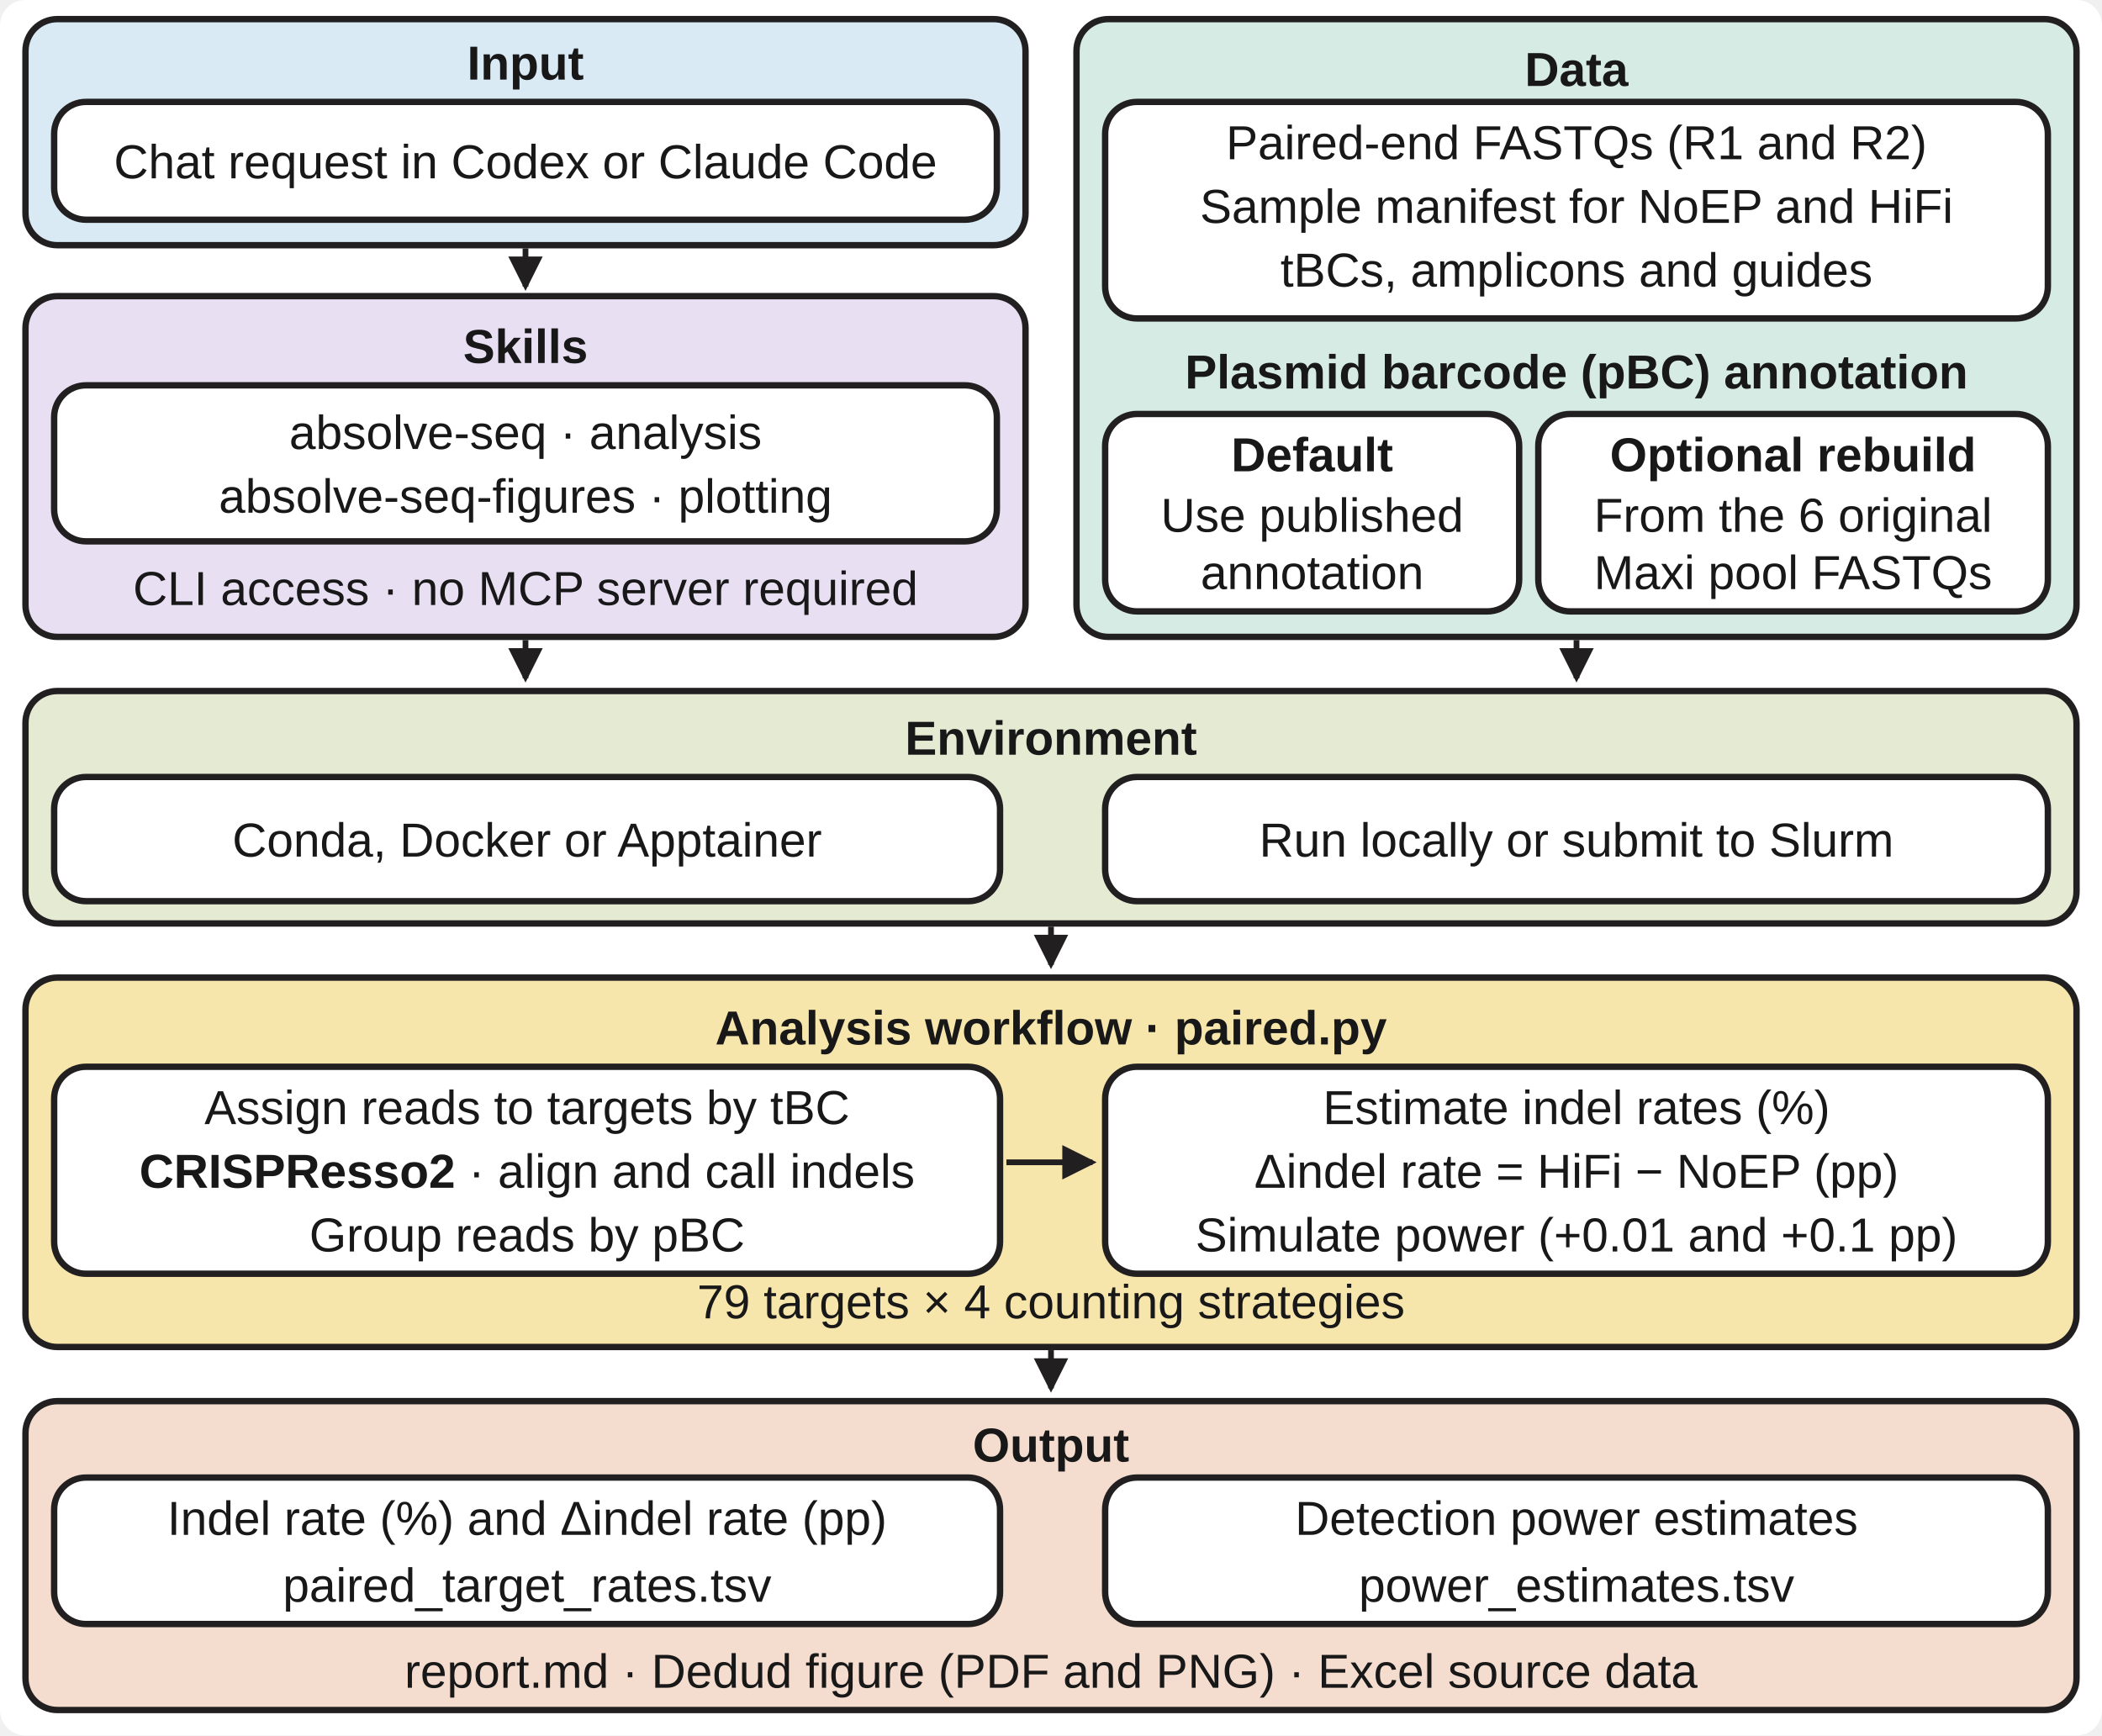
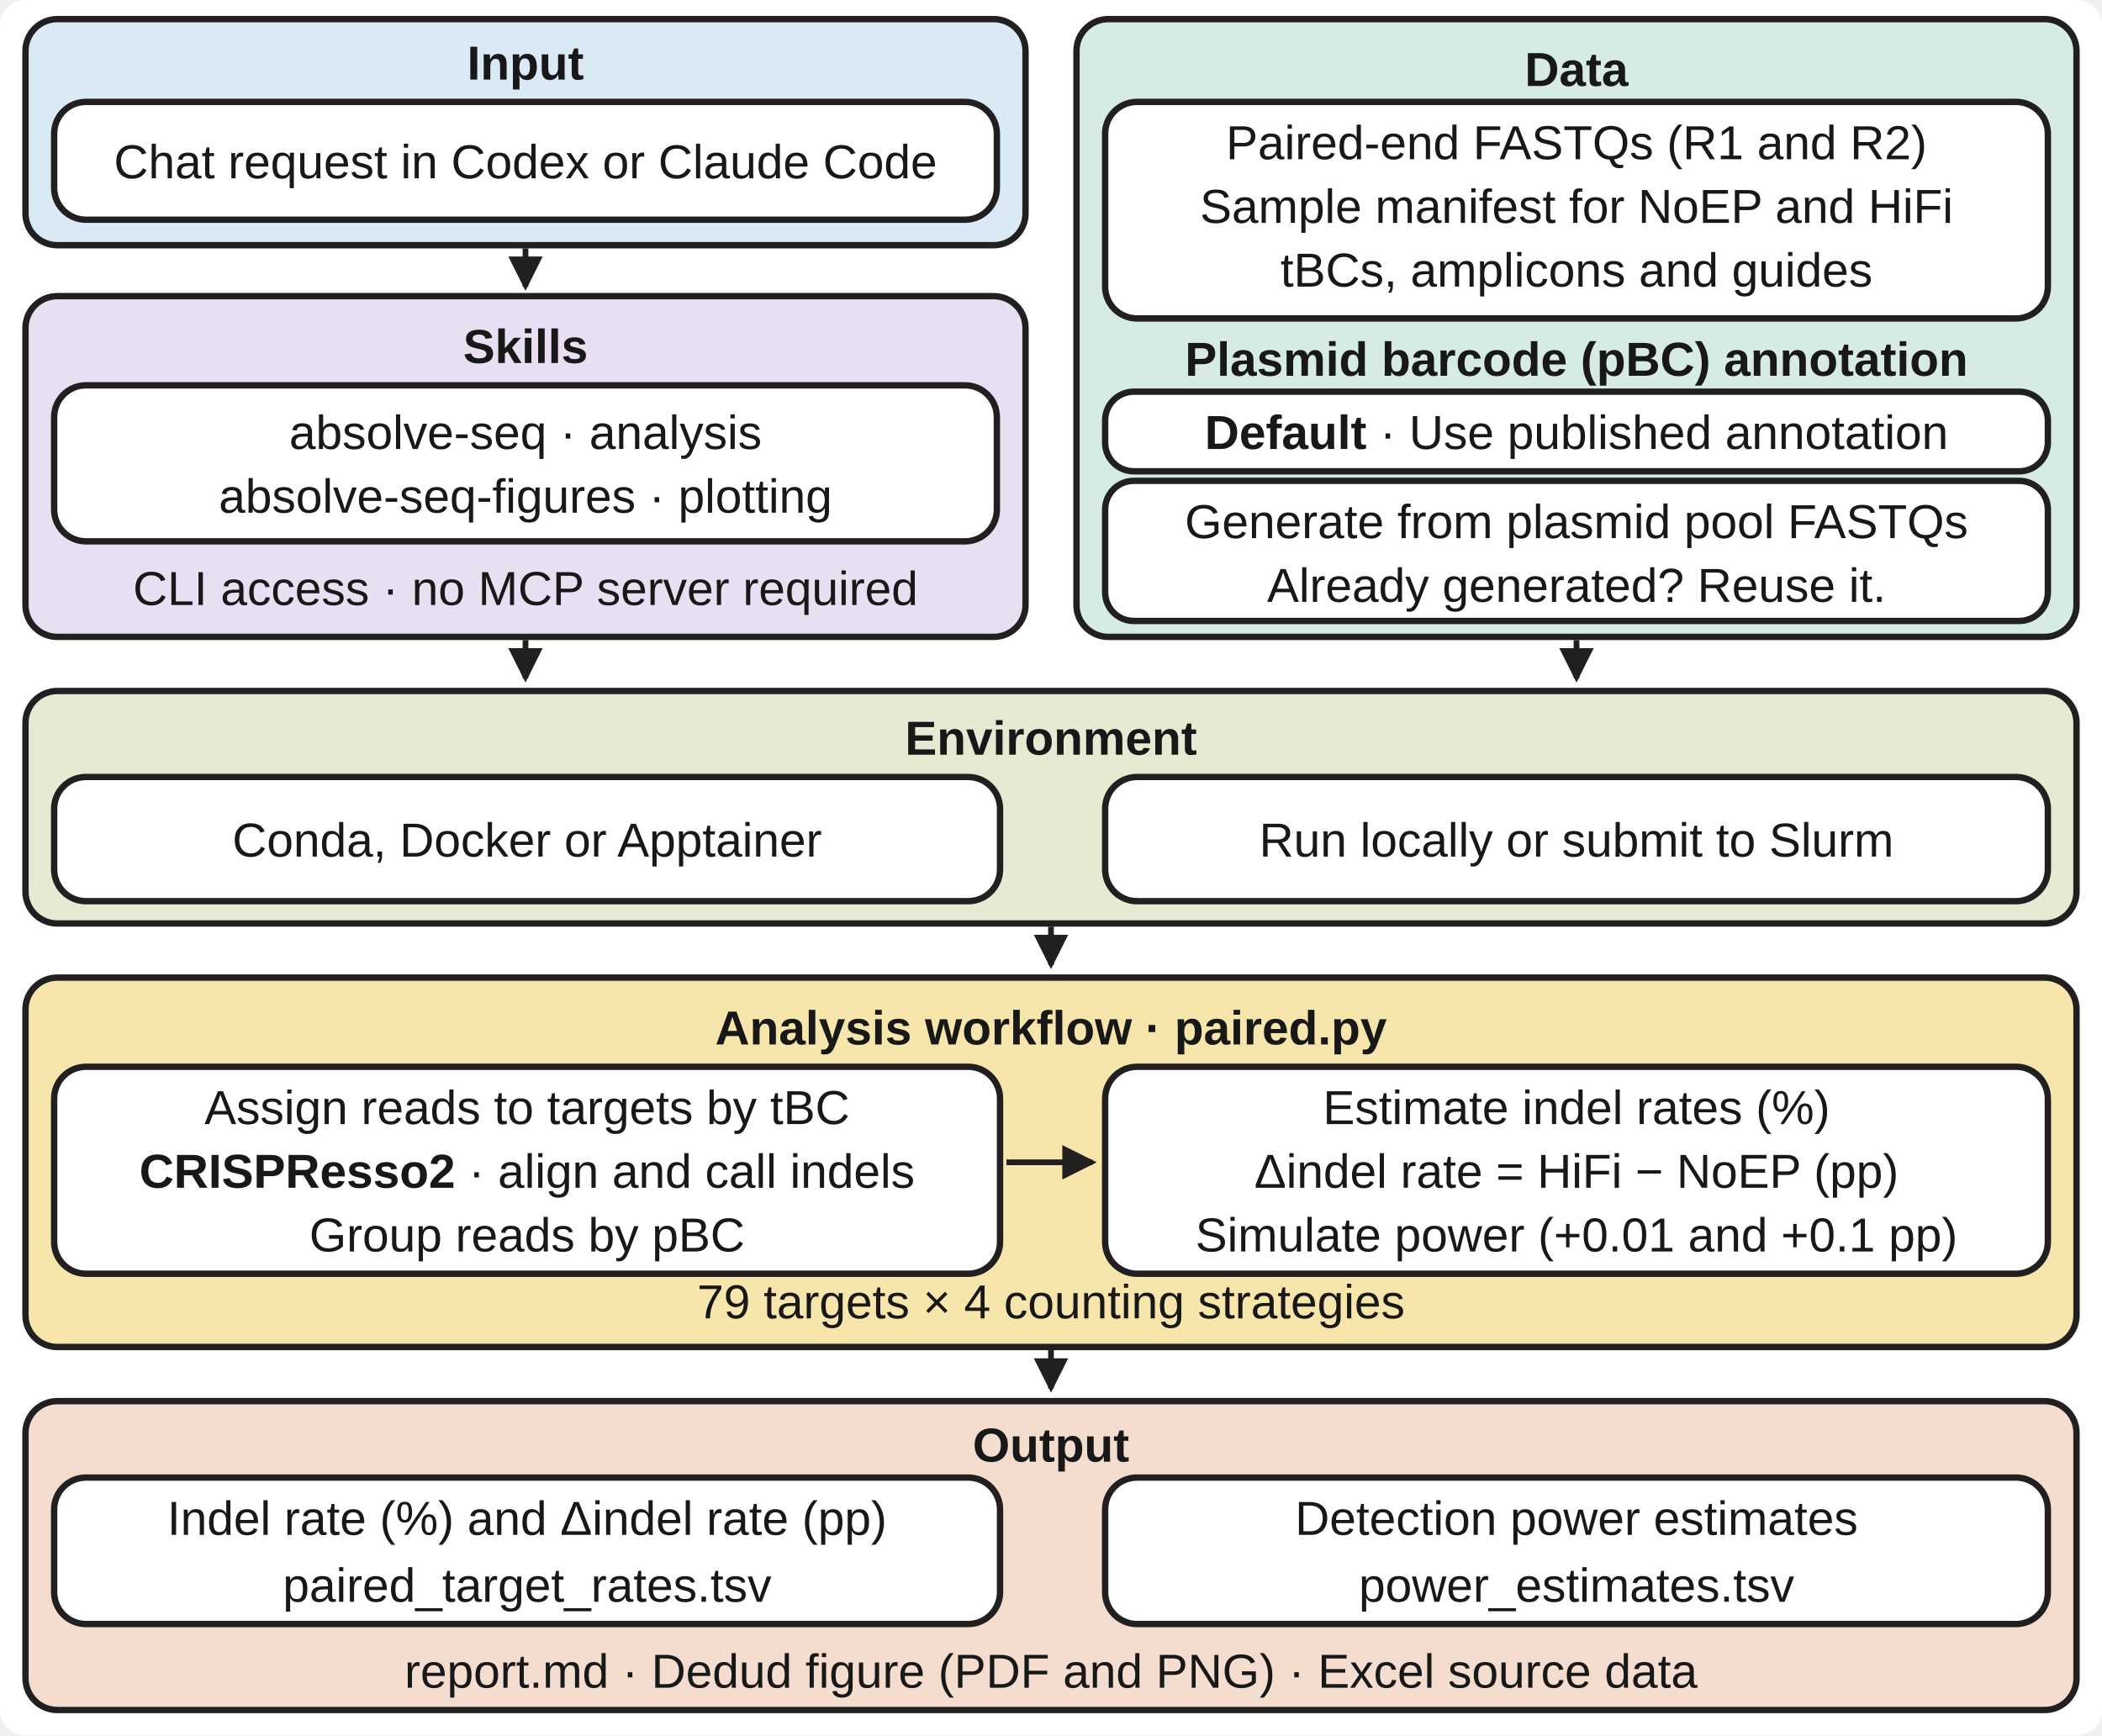
<svg xmlns="http://www.w3.org/2000/svg" width="660" height="545" viewBox="0 0 660 545" role="img" aria-labelledby="title desc">
  <defs>
    <marker id="arrow" viewBox="0 0 8 8" refX="7" refY="4" markerWidth="6" markerHeight="6" orient="auto">
      <path d="M0 0 L8 4 L0 8 Z" fill="#211f20" />
    </marker>
  </defs>
  <style>
    .stage,.box { stroke:#211f20; stroke-width:2; }
    .input { fill:#d9eaf5; }
    .skills { fill:#e8dff3; }
    .data { fill:#d7ebe5; }
    .environment { fill:#e5ead3; }
    .workflow { fill:#f7e6ab; }
    .output { fill:#f4ddcf; }
    .box { fill:white; }
    .flow { fill:none; stroke:#211f20; stroke-width:1.8; marker-end:url(#arrow); }
    text { font:15px Arial,Helvetica,sans-serif; fill:#191819; text-anchor:middle; }
    .label { font-weight:bold; }
    @media (max-width:480px) { text { font-size:17px; } }
  </style>
  <rect width="660" height="545" rx="8" fill="white" />
  <g aria-label="Input">
    <rect class="stage input" x="8" y="6" width="314" height="71" rx="10" />
    <text class="label" x="165" y="25">Input</text>
    <rect class="box" x="17" y="32" width="296" height="37" rx="10" />
    <text x="165" y="56">Chat request in Codex or Claude Code</text>
  </g>
  <path class="flow" d="M165 78 v12" />
  <g aria-label="Skills and tool access">
    <rect class="stage skills" x="8" y="93" width="314" height="107" rx="10" />
    <text class="label" x="165" y="114">Skills</text>
    <rect class="box" x="17" y="121" width="296" height="49" rx="10" />
    <text x="165" y="141">absolve-seq · analysis</text>
    <text x="165" y="161">absolve-seq-figures · plotting</text>
    <text x="165" y="190">CLI access · no MCP server required</text>
  </g>
  <g aria-label="Data">
    <rect class="stage data" x="338" y="6" width="314" height="194" rx="10" />
    <text class="label" x="495" y="27">Data</text>
    <rect class="box" x="347" y="32" width="296" height="68" rx="10" />
    <text x="495" y="50">Paired-end FASTQs (R1 and R2)</text>
    <text x="495" y="70">Sample manifest for NoEP and HiFi</text>
    <text x="495" y="90">tBCs, amplicons and guides</text>
-     <text class="label" x="495" y="122">Plasmid barcode (pBC) annotation</text>
-     <rect class="box" x="347" y="130" width="130" height="62" rx="10" />
-     <text class="label" x="412" y="148">Default</text>
-     <text x="412" y="167">Use published</text>
-     <text x="412" y="185">annotation</text>
-     <rect class="box" x="483" y="130" width="160" height="62" rx="10" />
-     <text class="label" x="563" y="148">Optional rebuild</text>
-     <text x="563" y="167">From the 6 original</text>
-     <text x="563" y="185">Maxi pool FASTQs</text>
+     <text class="label" x="495" y="118">Plasmid barcode (pBC) annotation</text>
+     <rect class="box" x="347" y="123" width="296" height="25" rx="9" />
+     <text x="495" y="141">
+       <tspan font-weight="bold">Default</tspan> · Use published annotation</text>
+     <rect class="box" x="347" y="151" width="296" height="44" rx="9" />
+     <text x="495" y="169">Generate from plasmid pool FASTQs</text>
+     <text x="495" y="189">Already generated? Reuse it.</text>
  </g>
  <path class="flow" d="M165 201 v12" />
  <path class="flow" d="M495 201 v12" />
  <g aria-label="Environment">
    <rect class="stage environment" x="8" y="217" width="644" height="73" rx="10" />
    <text class="label" x="330" y="237">Environment</text>
    <rect class="box" x="17" y="244" width="297" height="39" rx="10" />
    <text x="165.5" y="269">Conda, Docker or Apptainer</text>
    <rect class="box" x="347" y="244" width="296" height="39" rx="10" />
    <text x="495" y="269">Run locally or submit to Slurm</text>
  </g>
  <path class="flow" d="M330 291 v12" />
  <g aria-label="Analysis workflow">
    <rect class="stage workflow" x="8" y="307" width="644" height="116" rx="10" />
    <text class="label" x="330" y="328">Analysis workflow · paired.py</text>
    <rect class="box" x="17" y="335" width="297" height="65" rx="10" />
    <text x="165.5" y="353">Assign reads to targets by tBC</text>
    <text x="165.5" y="373">
      <tspan font-weight="bold">CRISPResso2</tspan> · align and call indels</text>
    <text x="165.5" y="393">Group reads by pBC</text>
    <path class="flow" d="M316 365 h27" />
    <rect class="box" x="347" y="335" width="296" height="65" rx="10" />
    <text x="495" y="353">Estimate indel rates (%)</text>
    <text x="495" y="373">Δindel rate = HiFi − NoEP (pp)</text>
    <text x="495" y="393">Simulate power (+0.01 and +0.1 pp)</text>
    <text x="330" y="414">79 targets × 4 counting strategies</text>
  </g>
  <path class="flow" d="M330 424 v12" />
  <g aria-label="Output">
    <rect class="stage output" x="8" y="440" width="644" height="97" rx="10" />
    <text class="label" x="330" y="459">Output</text>
    <rect class="box" x="17" y="464" width="297" height="46" rx="10" />
    <text x="165.5" y="482">Indel rate (%) and Δindel rate (pp)</text>
    <text x="165.5" y="503">paired_target_rates.tsv</text>
    <rect class="box" x="347" y="464" width="296" height="46" rx="10" />
    <text x="495" y="482">Detection power estimates</text>
    <text x="495" y="503">power_estimates.tsv</text>
    <text x="330" y="530">report.md · Dedud figure (PDF and PNG) · Excel source data</text>
  </g>
</svg>
